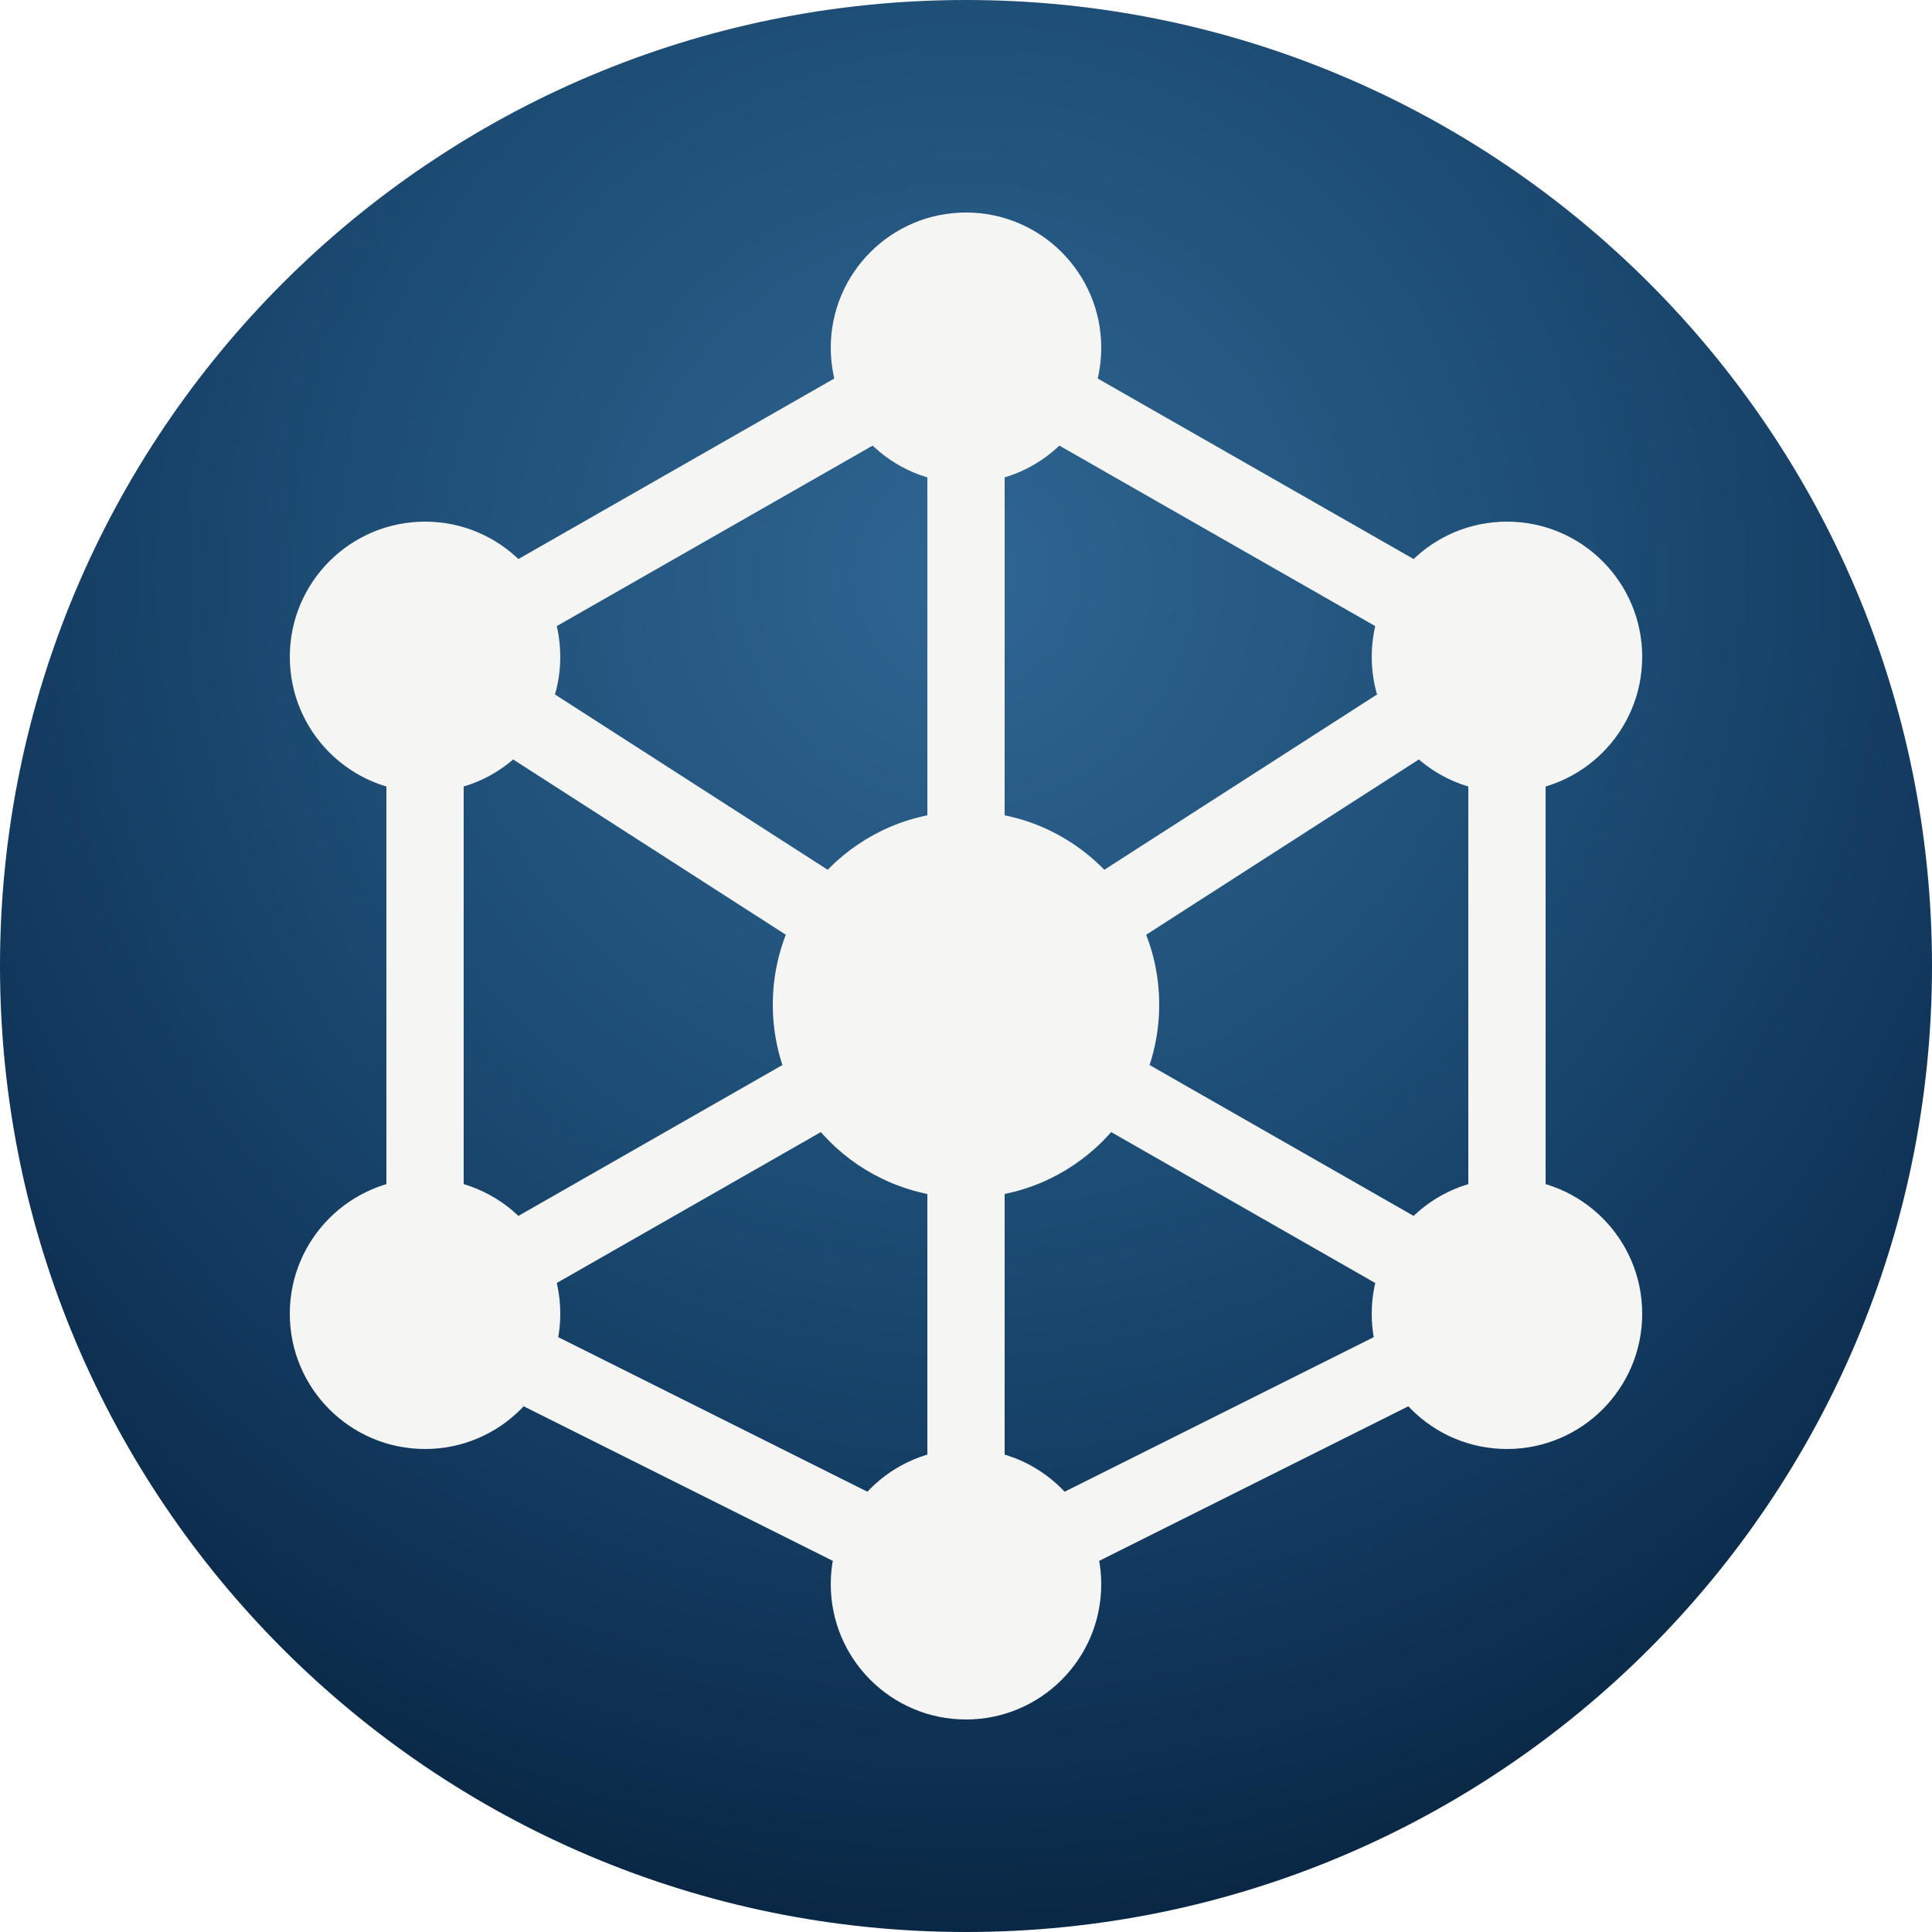
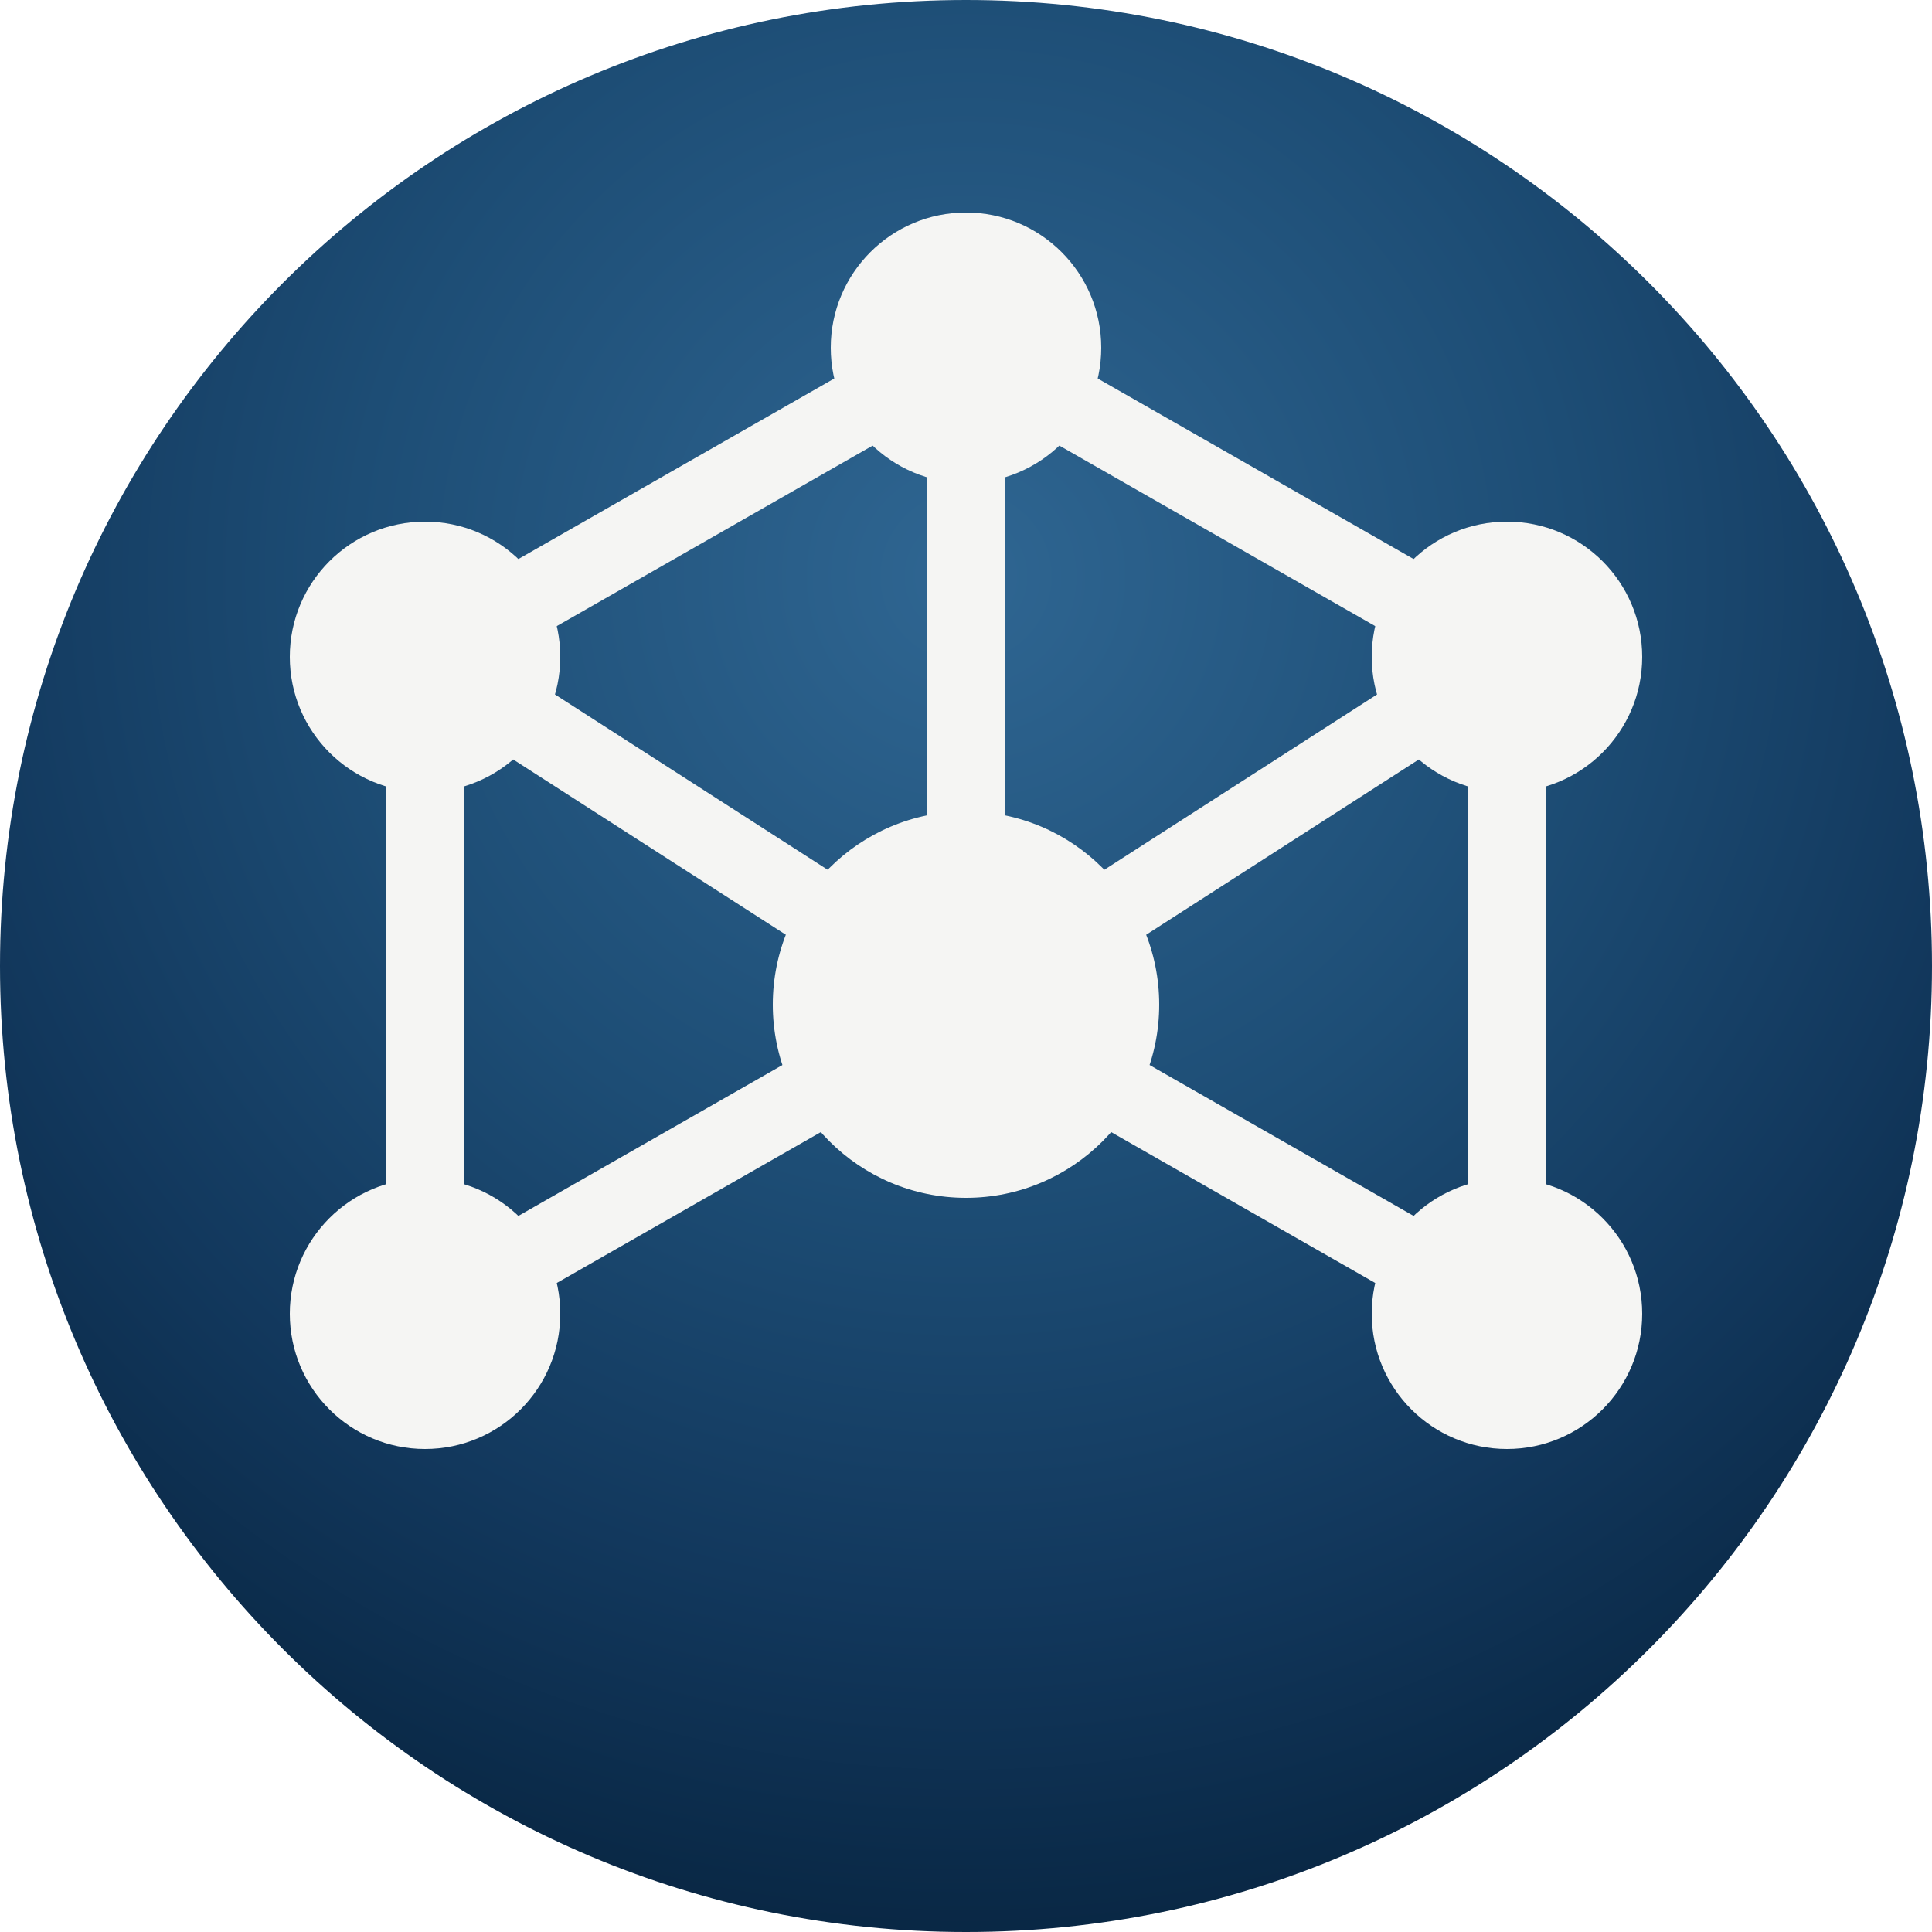
<svg xmlns="http://www.w3.org/2000/svg" width="96" height="96" viewBox="0 0 100 100" role="img" aria-label="Limbic">
  <defs>
    <radialGradient id="limbicIconGradient" cx="50%" cy="30%" r="70%">
      <stop offset="0%" stop-color="#2F6692" />
      <stop offset="45%" stop-color="#1D4D75" />
      <stop offset="75%" stop-color="#12385D" />
      <stop offset="100%" stop-color="#092744" />
    </radialGradient>
  </defs>
  <circle cx="50" cy="50" r="50" fill="url(#limbicIconGradient)" />
  <g stroke="#F5F5F3" stroke-width="4" stroke-linecap="round" stroke-linejoin="round" fill="none">
-     <path d="M50 18 L78 34 L78 68 L50 82 L22 68 L22 34 Z" />
+     <path d="M22 34 L50 18 L78 34 L78 68" />
+     <path d="M22 34 L22 68" />
    <path d="M50 52 L50 18" />
    <path d="M50 52 L78 34" />
    <path d="M50 52 L78 68" />
-     <path d="M50 52 L50 82" />
    <path d="M50 52 L22 68" />
    <path d="M50 52 L22 34" />
  </g>
  <g fill="#F5F5F3">
    <circle cx="50" cy="18" r="7" />
    <circle cx="78" cy="34" r="7" />
    <circle cx="78" cy="68" r="7" />
-     <circle cx="50" cy="82" r="7" />
    <circle cx="22" cy="68" r="7" />
    <circle cx="22" cy="34" r="7" />
    <circle cx="50" cy="52" r="10" />
  </g>
</svg>
